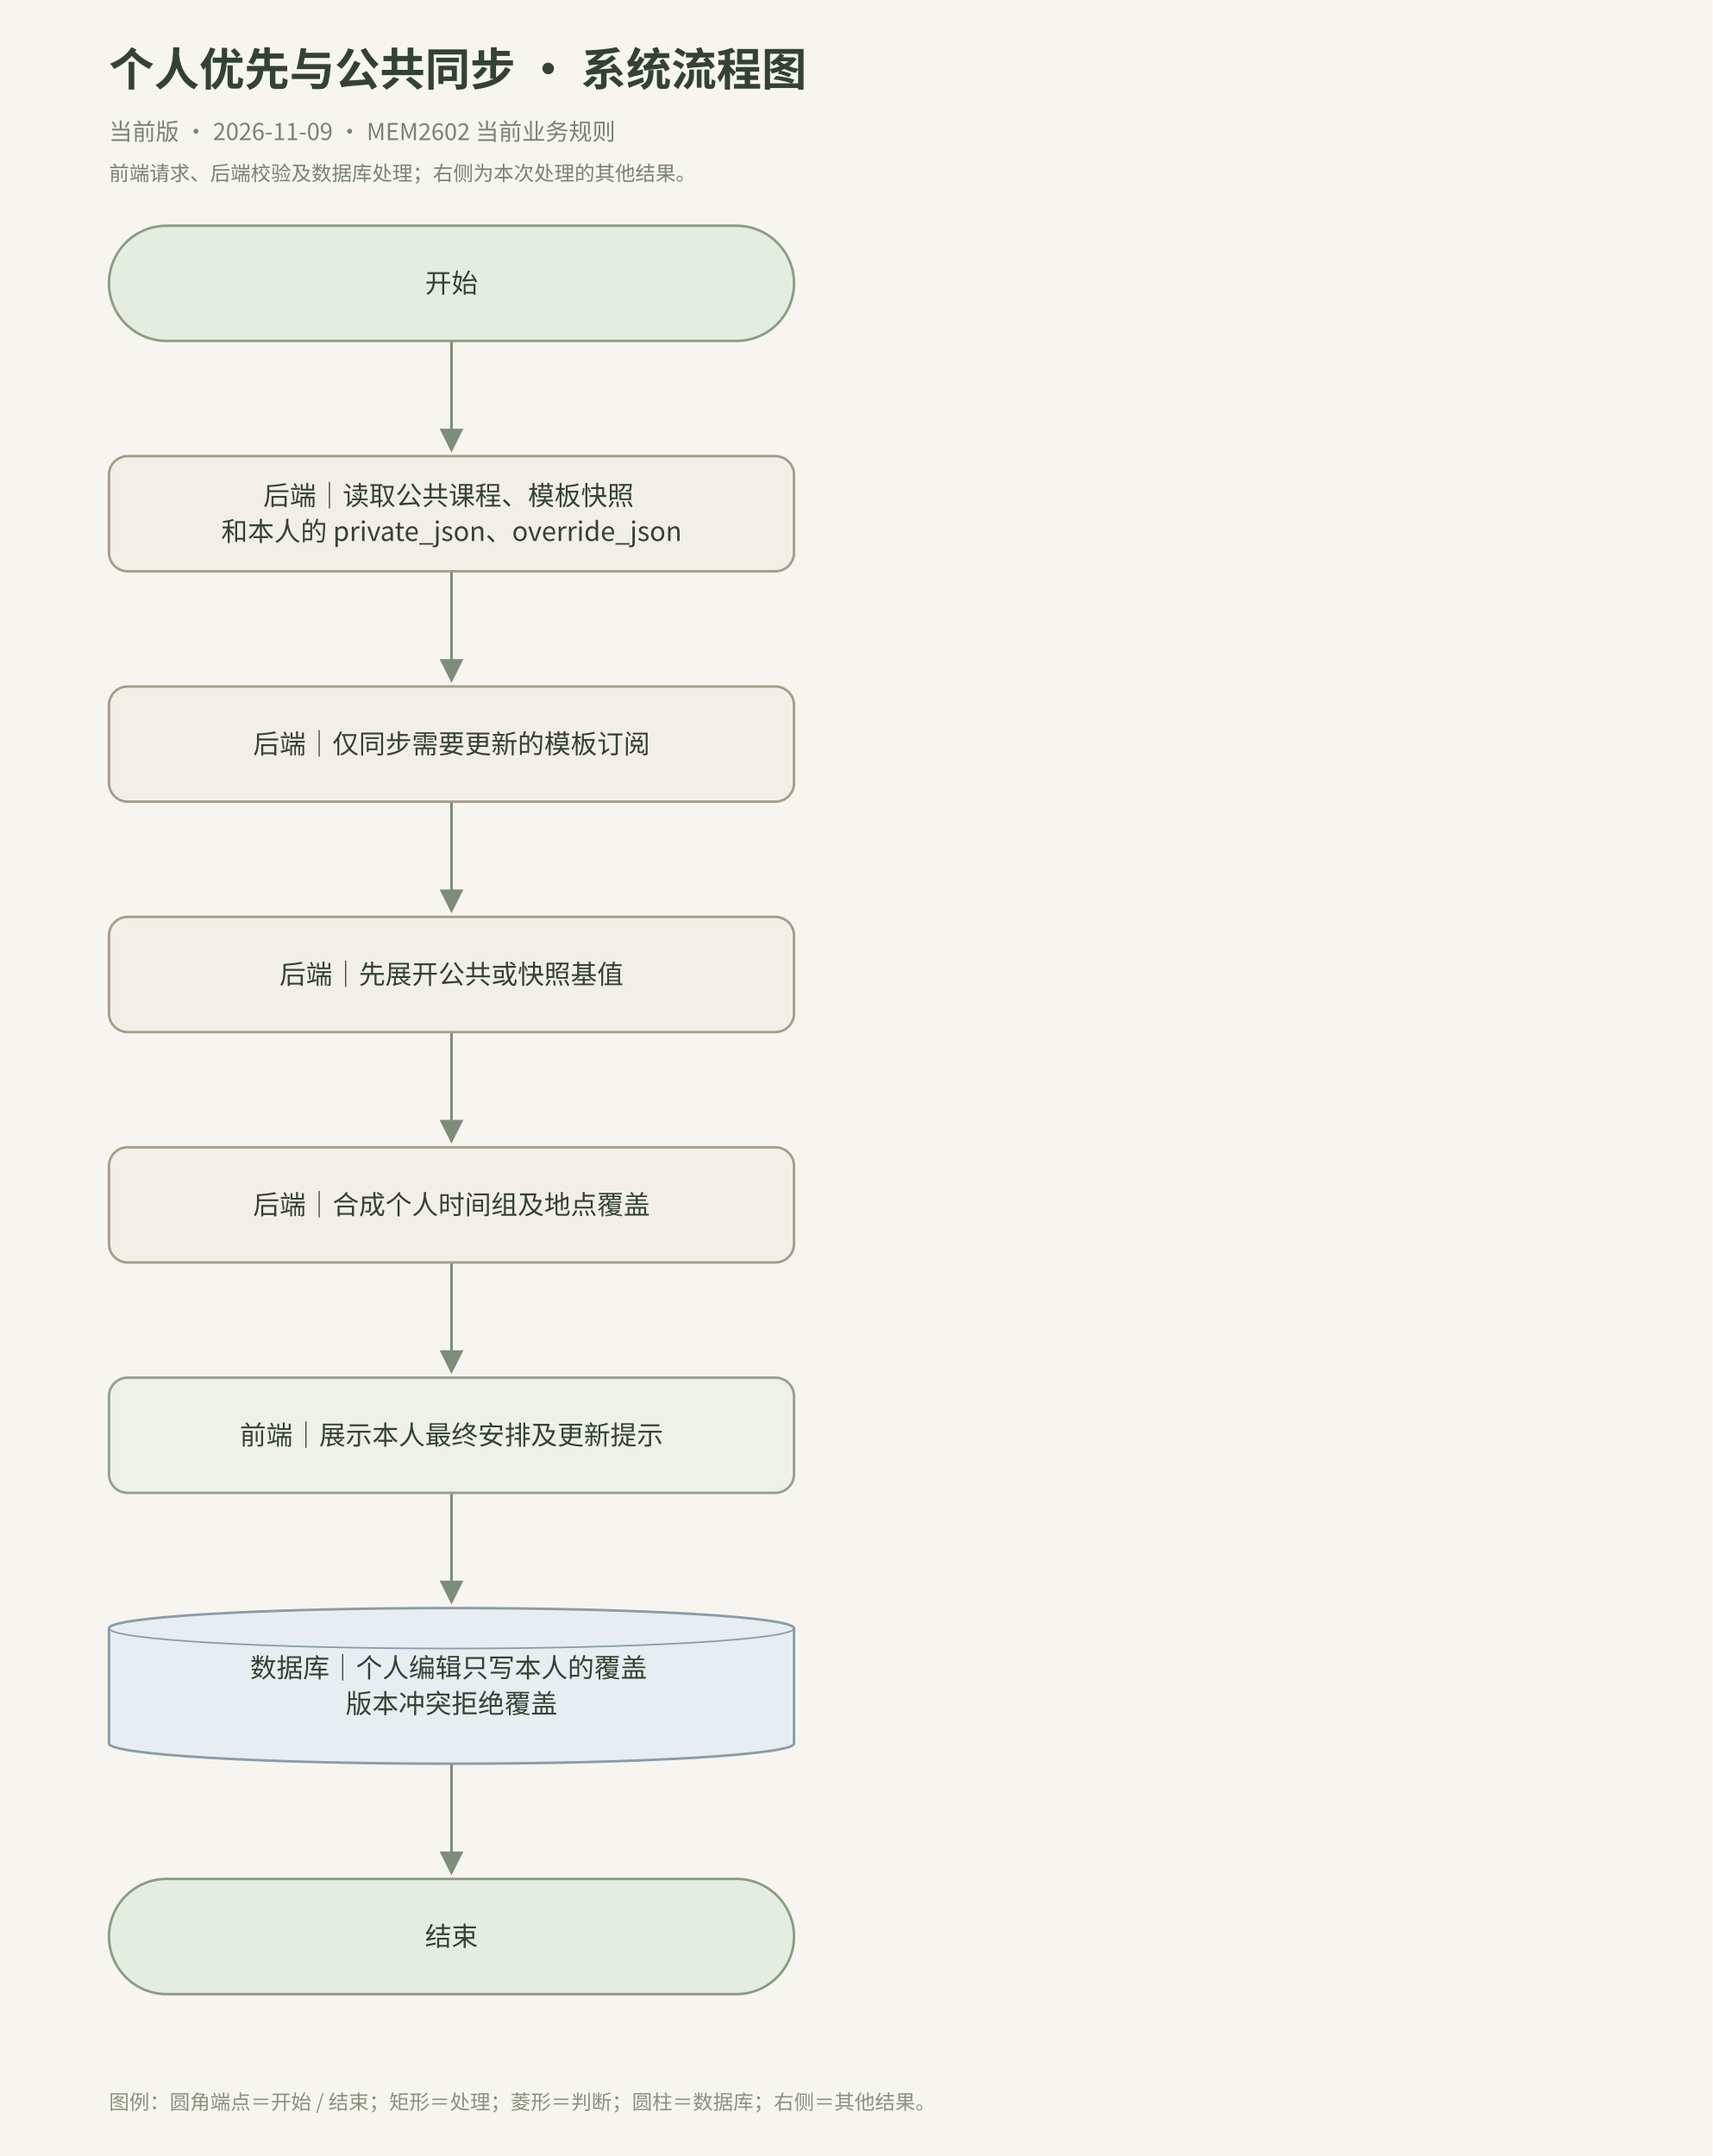
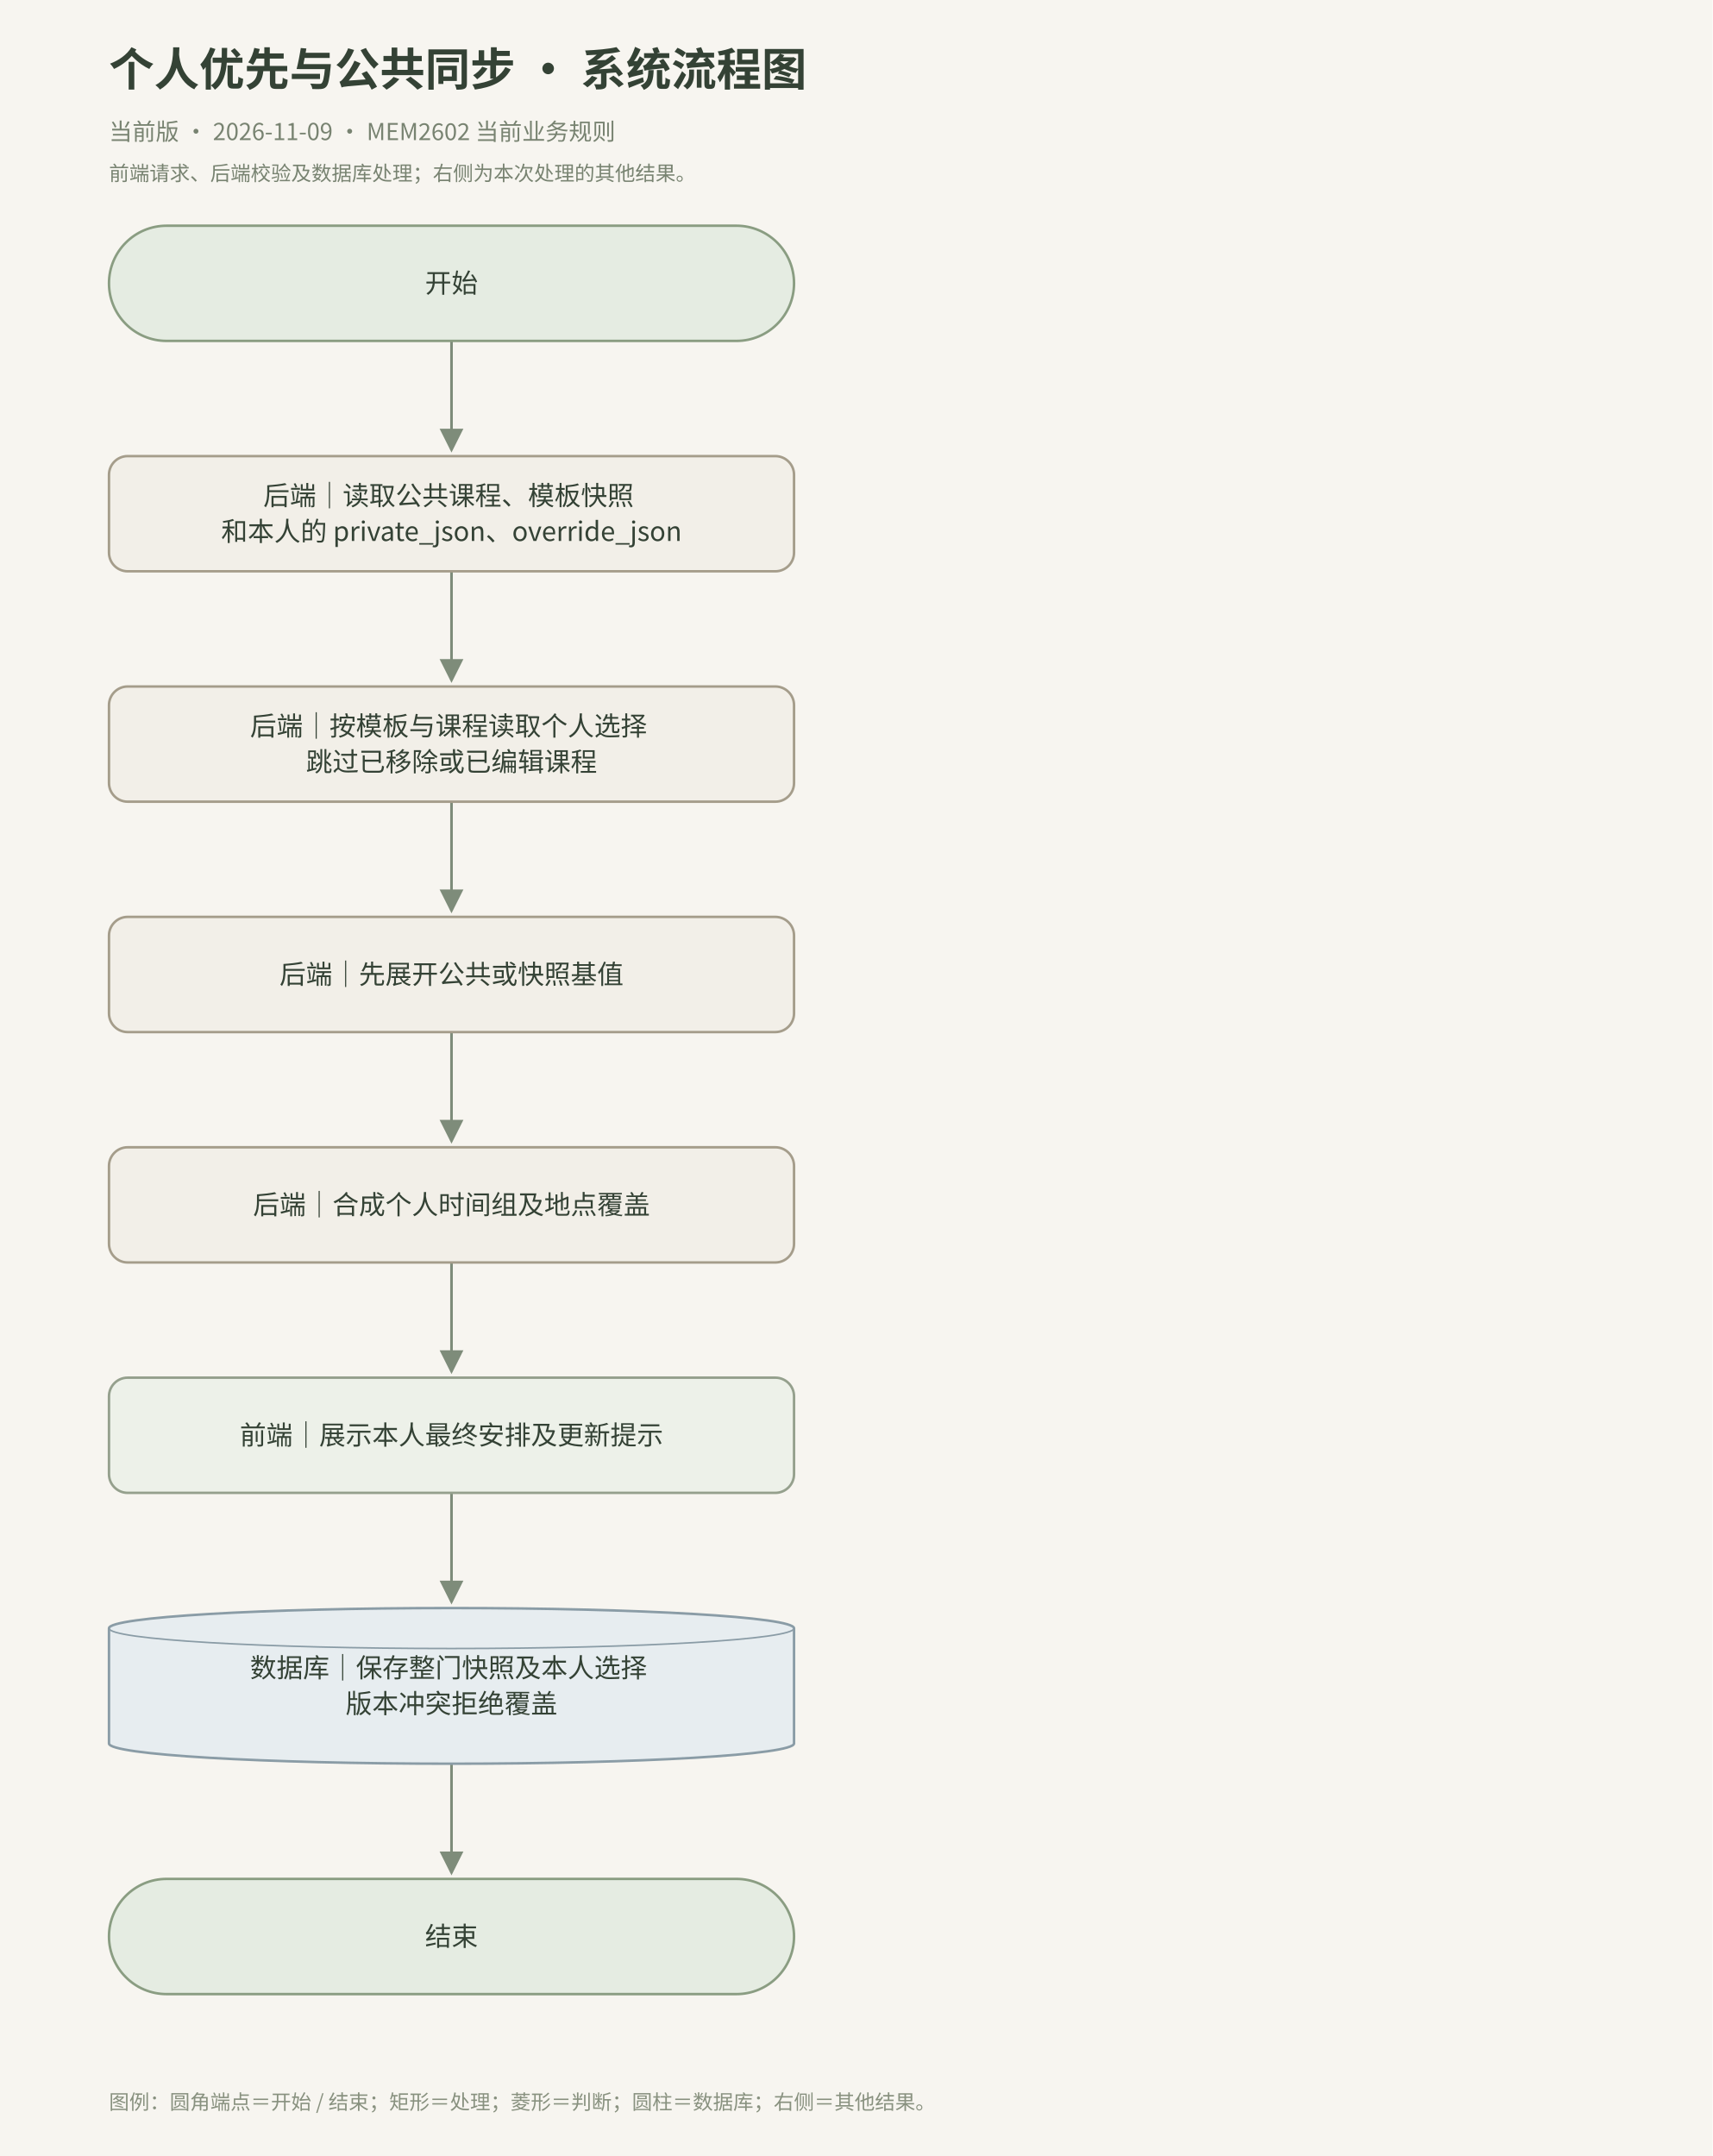
<svg xmlns="http://www.w3.org/2000/svg" width="1100" height="1385" viewBox="0 0 1100 1385" role="img" aria-labelledby="title desc">
  <defs>
    <marker id="arrow" markerWidth="9" markerHeight="9" refX="8" refY="4.5" orient="auto" markerUnits="strokeWidth">
      <path d="M0 0 L9 4.5 L0 9 Z" fill="#7E8C7A" />
    </marker>
  </defs>
  <rect width="1100" height="1385" fill="#F7F5F0" />
  <g font-family="'Microsoft YaHei','PingFang SC','Noto Sans CJK SC',sans-serif" fill="#344235">
    <text x="70" y="55" font-size="29" font-weight="700">个人优先与公共同步 · 系统流程图</text>
    <text x="70" y="90" font-size="15" fill="#788371">当前版 · 2026-11-09 · MEM2602 当前业务规则</text>
    <text x="70" y="116" font-size="13" fill="#788371">前端请求、后端校验及数据库处理；右侧为本次处理的其他结果。</text>
    <path d="M290.0 219 L290.0 289" stroke="#7E8C7A" stroke-width="1.7" fill="none" marker-end="url(#arrow)" />
    <path d="M290.0 367 L290.0 437" stroke="#7E8C7A" stroke-width="1.7" fill="none" marker-end="url(#arrow)" />
    <path d="M290.0 515 L290.0 585" stroke="#7E8C7A" stroke-width="1.7" fill="none" marker-end="url(#arrow)" />
    <path d="M290.0 663 L290.0 733" stroke="#7E8C7A" stroke-width="1.7" fill="none" marker-end="url(#arrow)" />
    <path d="M290.0 811 L290.0 881" stroke="#7E8C7A" stroke-width="1.7" fill="none" marker-end="url(#arrow)" />
    <path d="M290.0 959 L290.0 1029" stroke="#7E8C7A" stroke-width="1.7" fill="none" marker-end="url(#arrow)" />
    <path d="M290.0 1133 L290.0 1203" stroke="#7E8C7A" stroke-width="1.7" fill="none" marker-end="url(#arrow)" />
    <rect x="70" y="145" width="440" height="74" rx="37.0" fill="#E5ECE2" stroke="#8A9D82" stroke-width="1.6" />
    <text text-anchor="middle" font-size="17">
      <tspan x="290.0" y="188.0">开始</tspan>
    </text>
    <rect x="70" y="293" width="440" height="74" rx="12" fill="#F2EFE8" stroke="#A59D8B" stroke-width="1.6" />
    <text text-anchor="middle" font-size="17">
      <tspan x="290.0" y="324.5">后端｜读取公共课程、模板快照</tspan>
      <tspan x="290.0" y="347.5">和本人的 private_json、override_json</tspan>
    </text>
    <rect x="70" y="441" width="440" height="74" rx="12" fill="#F2EFE8" stroke="#A59D8B" stroke-width="1.6" />
    <text text-anchor="middle" font-size="17">
-       <tspan x="290.0" y="484.0">后端｜仅同步需要更新的模板订阅</tspan>
+       <tspan x="290.0" y="472.5">后端｜按模板与课程读取个人选择</tspan>
+       <tspan x="290.0" y="495.5">跳过已移除或已编辑课程</tspan>
    </text>
    <rect x="70" y="589" width="440" height="74" rx="12" fill="#F2EFE8" stroke="#A59D8B" stroke-width="1.6" />
    <text text-anchor="middle" font-size="17">
      <tspan x="290.0" y="632.0">后端｜先展开公共或快照基值</tspan>
    </text>
    <rect x="70" y="737" width="440" height="74" rx="12" fill="#F2EFE8" stroke="#A59D8B" stroke-width="1.6" />
    <text text-anchor="middle" font-size="17">
      <tspan x="290.0" y="780.0">后端｜合成个人时间组及地点覆盖</tspan>
    </text>
    <rect x="70" y="885" width="440" height="74" rx="12" fill="#EDF1E9" stroke="#95A08D" stroke-width="1.6" />
    <text text-anchor="middle" font-size="17">
      <tspan x="290.0" y="928.0">前端｜展示本人最终安排及更新提示</tspan>
    </text>
    <path d="M70 1046 A220.0 13 0 0 1 510 1046 L510 1120 A220.0 13 0 0 1 70 1120 Z" fill="#E7EDF0" stroke="#8A9CA6" stroke-width="1.6" />
    <path d="M70 1046 A220.0 13 0 0 0 510 1046" stroke="#8A9CA6" fill="none" />
    <text text-anchor="middle" font-size="17">
-       <tspan x="290.0" y="1077.5">数据库｜个人编辑只写本人的覆盖</tspan>
+       <tspan x="290.0" y="1077.5">数据库｜保存整门快照及本人选择</tspan>
      <tspan x="290.0" y="1100.5">版本冲突拒绝覆盖</tspan>
    </text>
    <rect x="70" y="1207" width="440" height="74" rx="37.0" fill="#E5ECE2" stroke="#8A9D82" stroke-width="1.6" />
    <text text-anchor="middle" font-size="17">
      <tspan x="290.0" y="1250.0">结束</tspan>
    </text>
    <text x="70" y="1355" font-size="13" fill="#88917F">图例：圆角端点＝开始 / 结束；矩形＝处理；菱形＝判断；圆柱＝数据库；右侧＝其他结果。</text>
  </g>
</svg>
